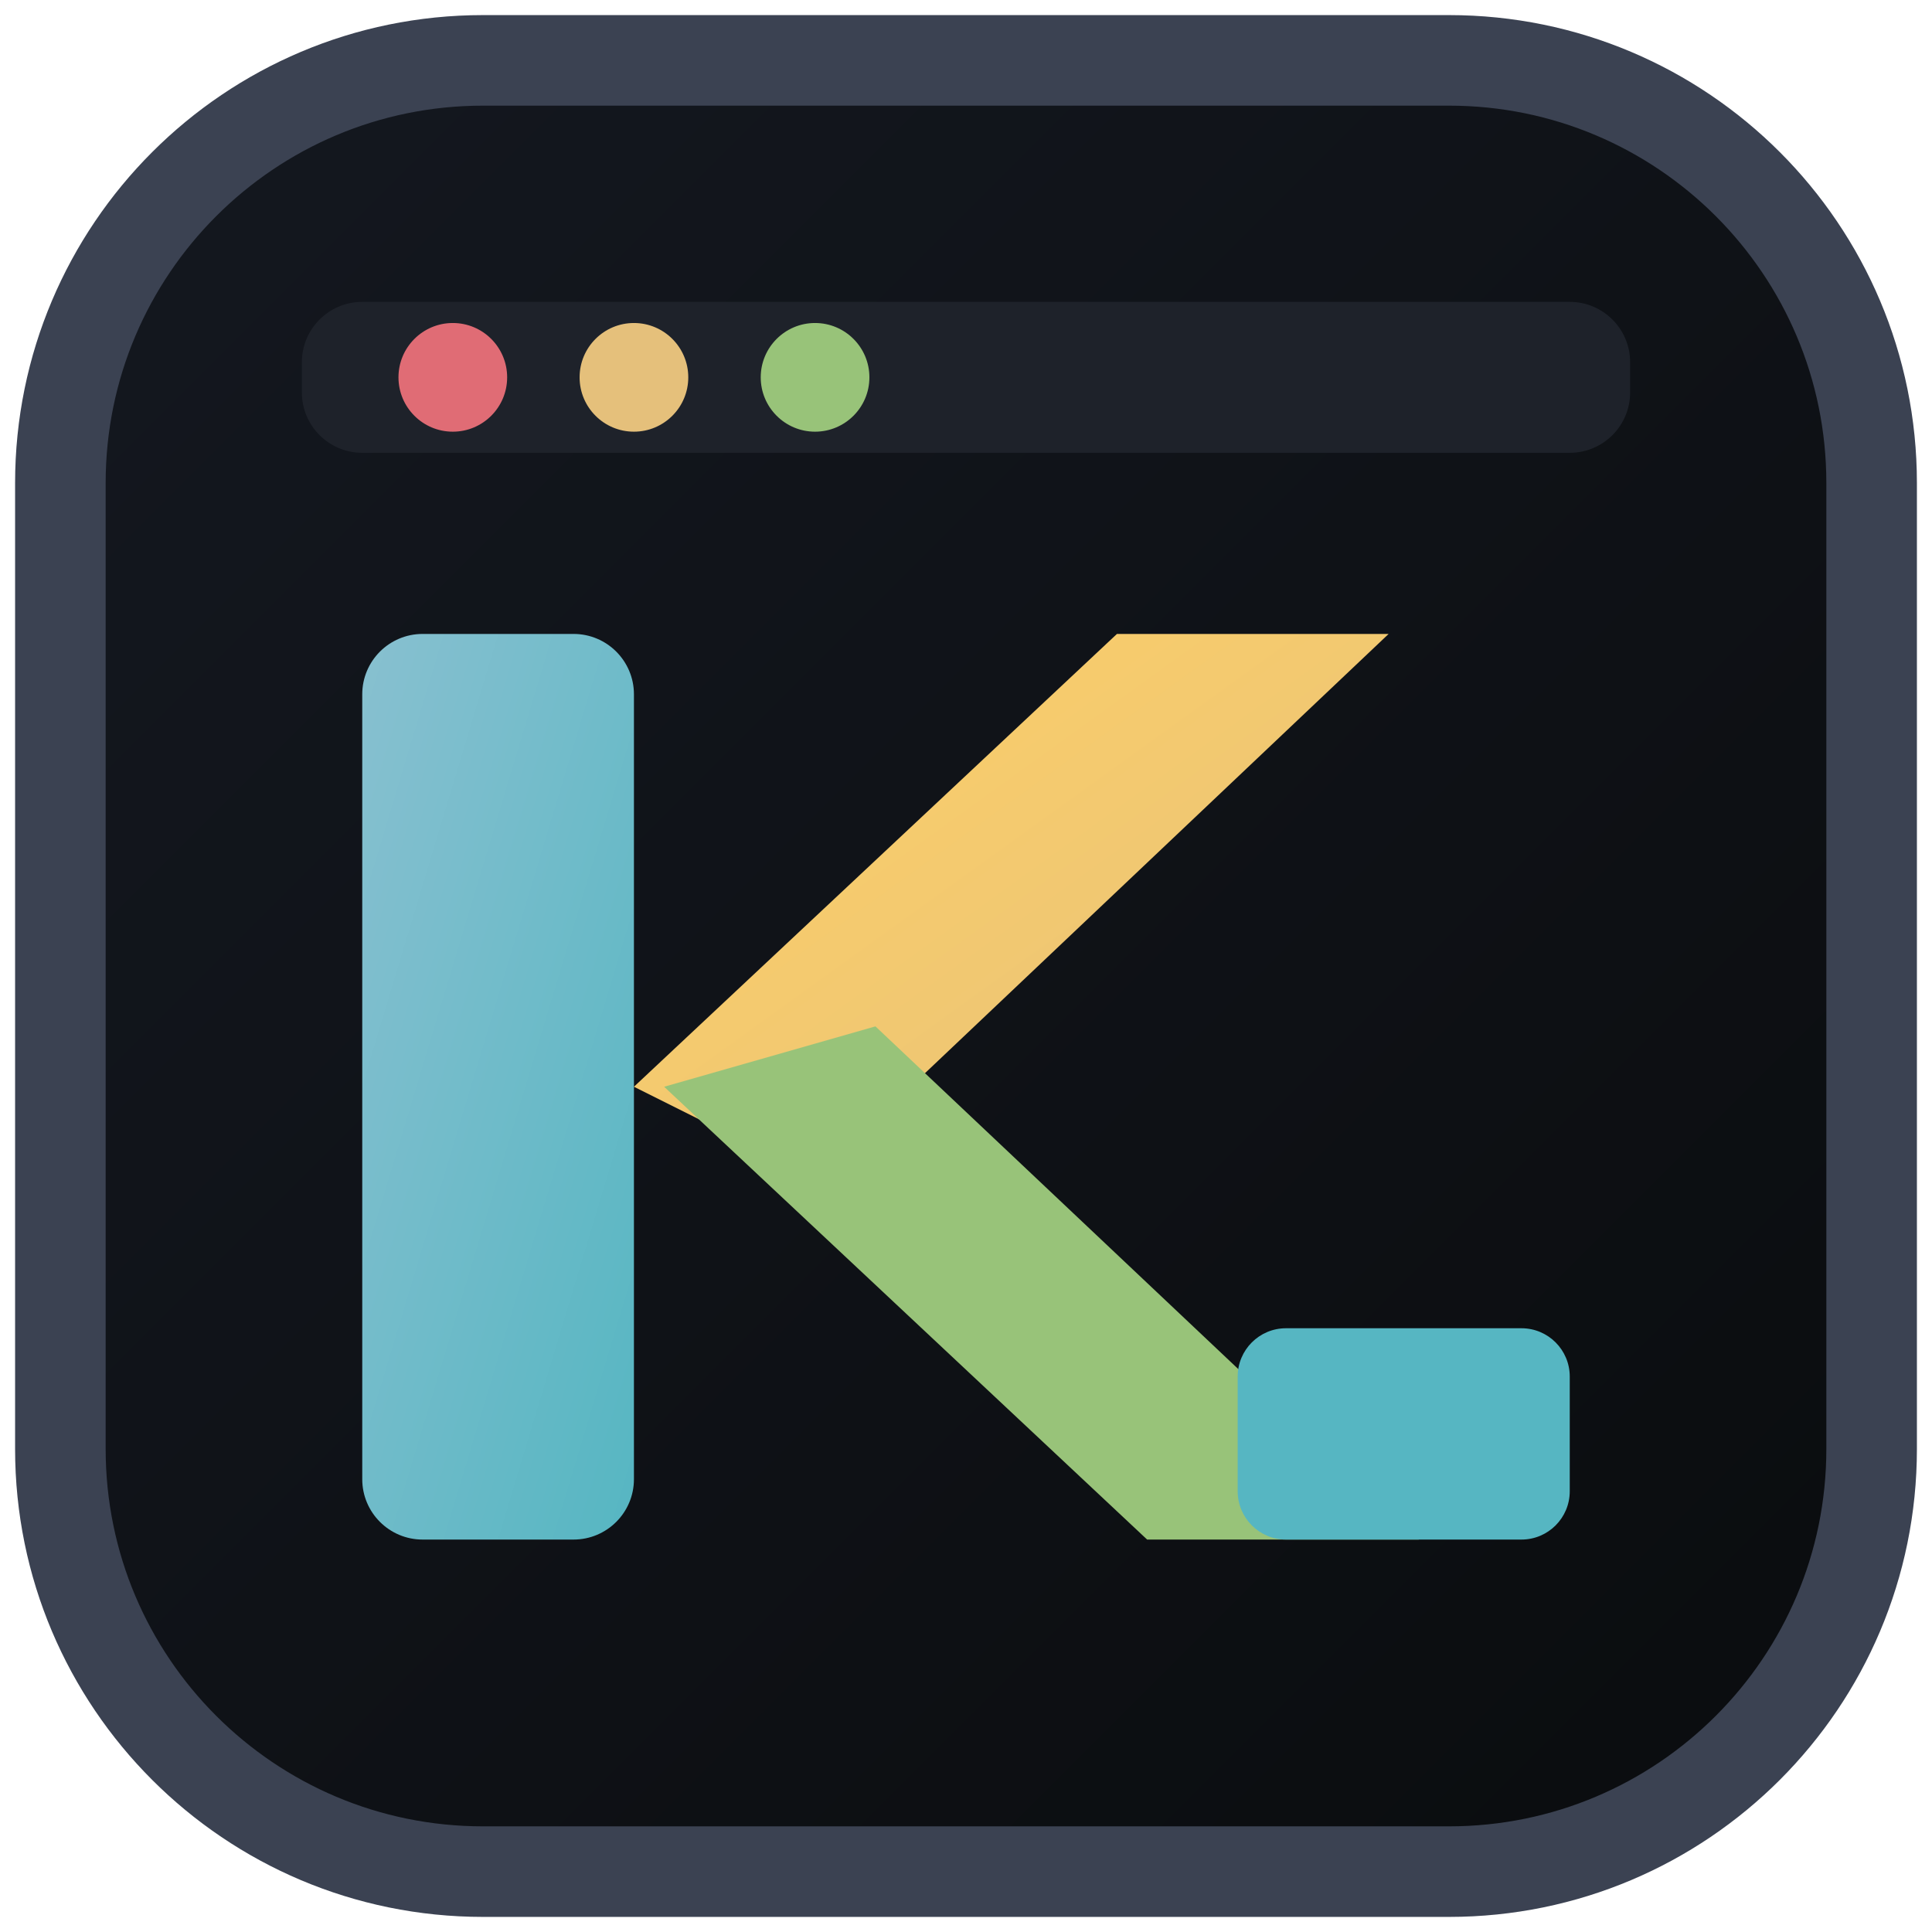
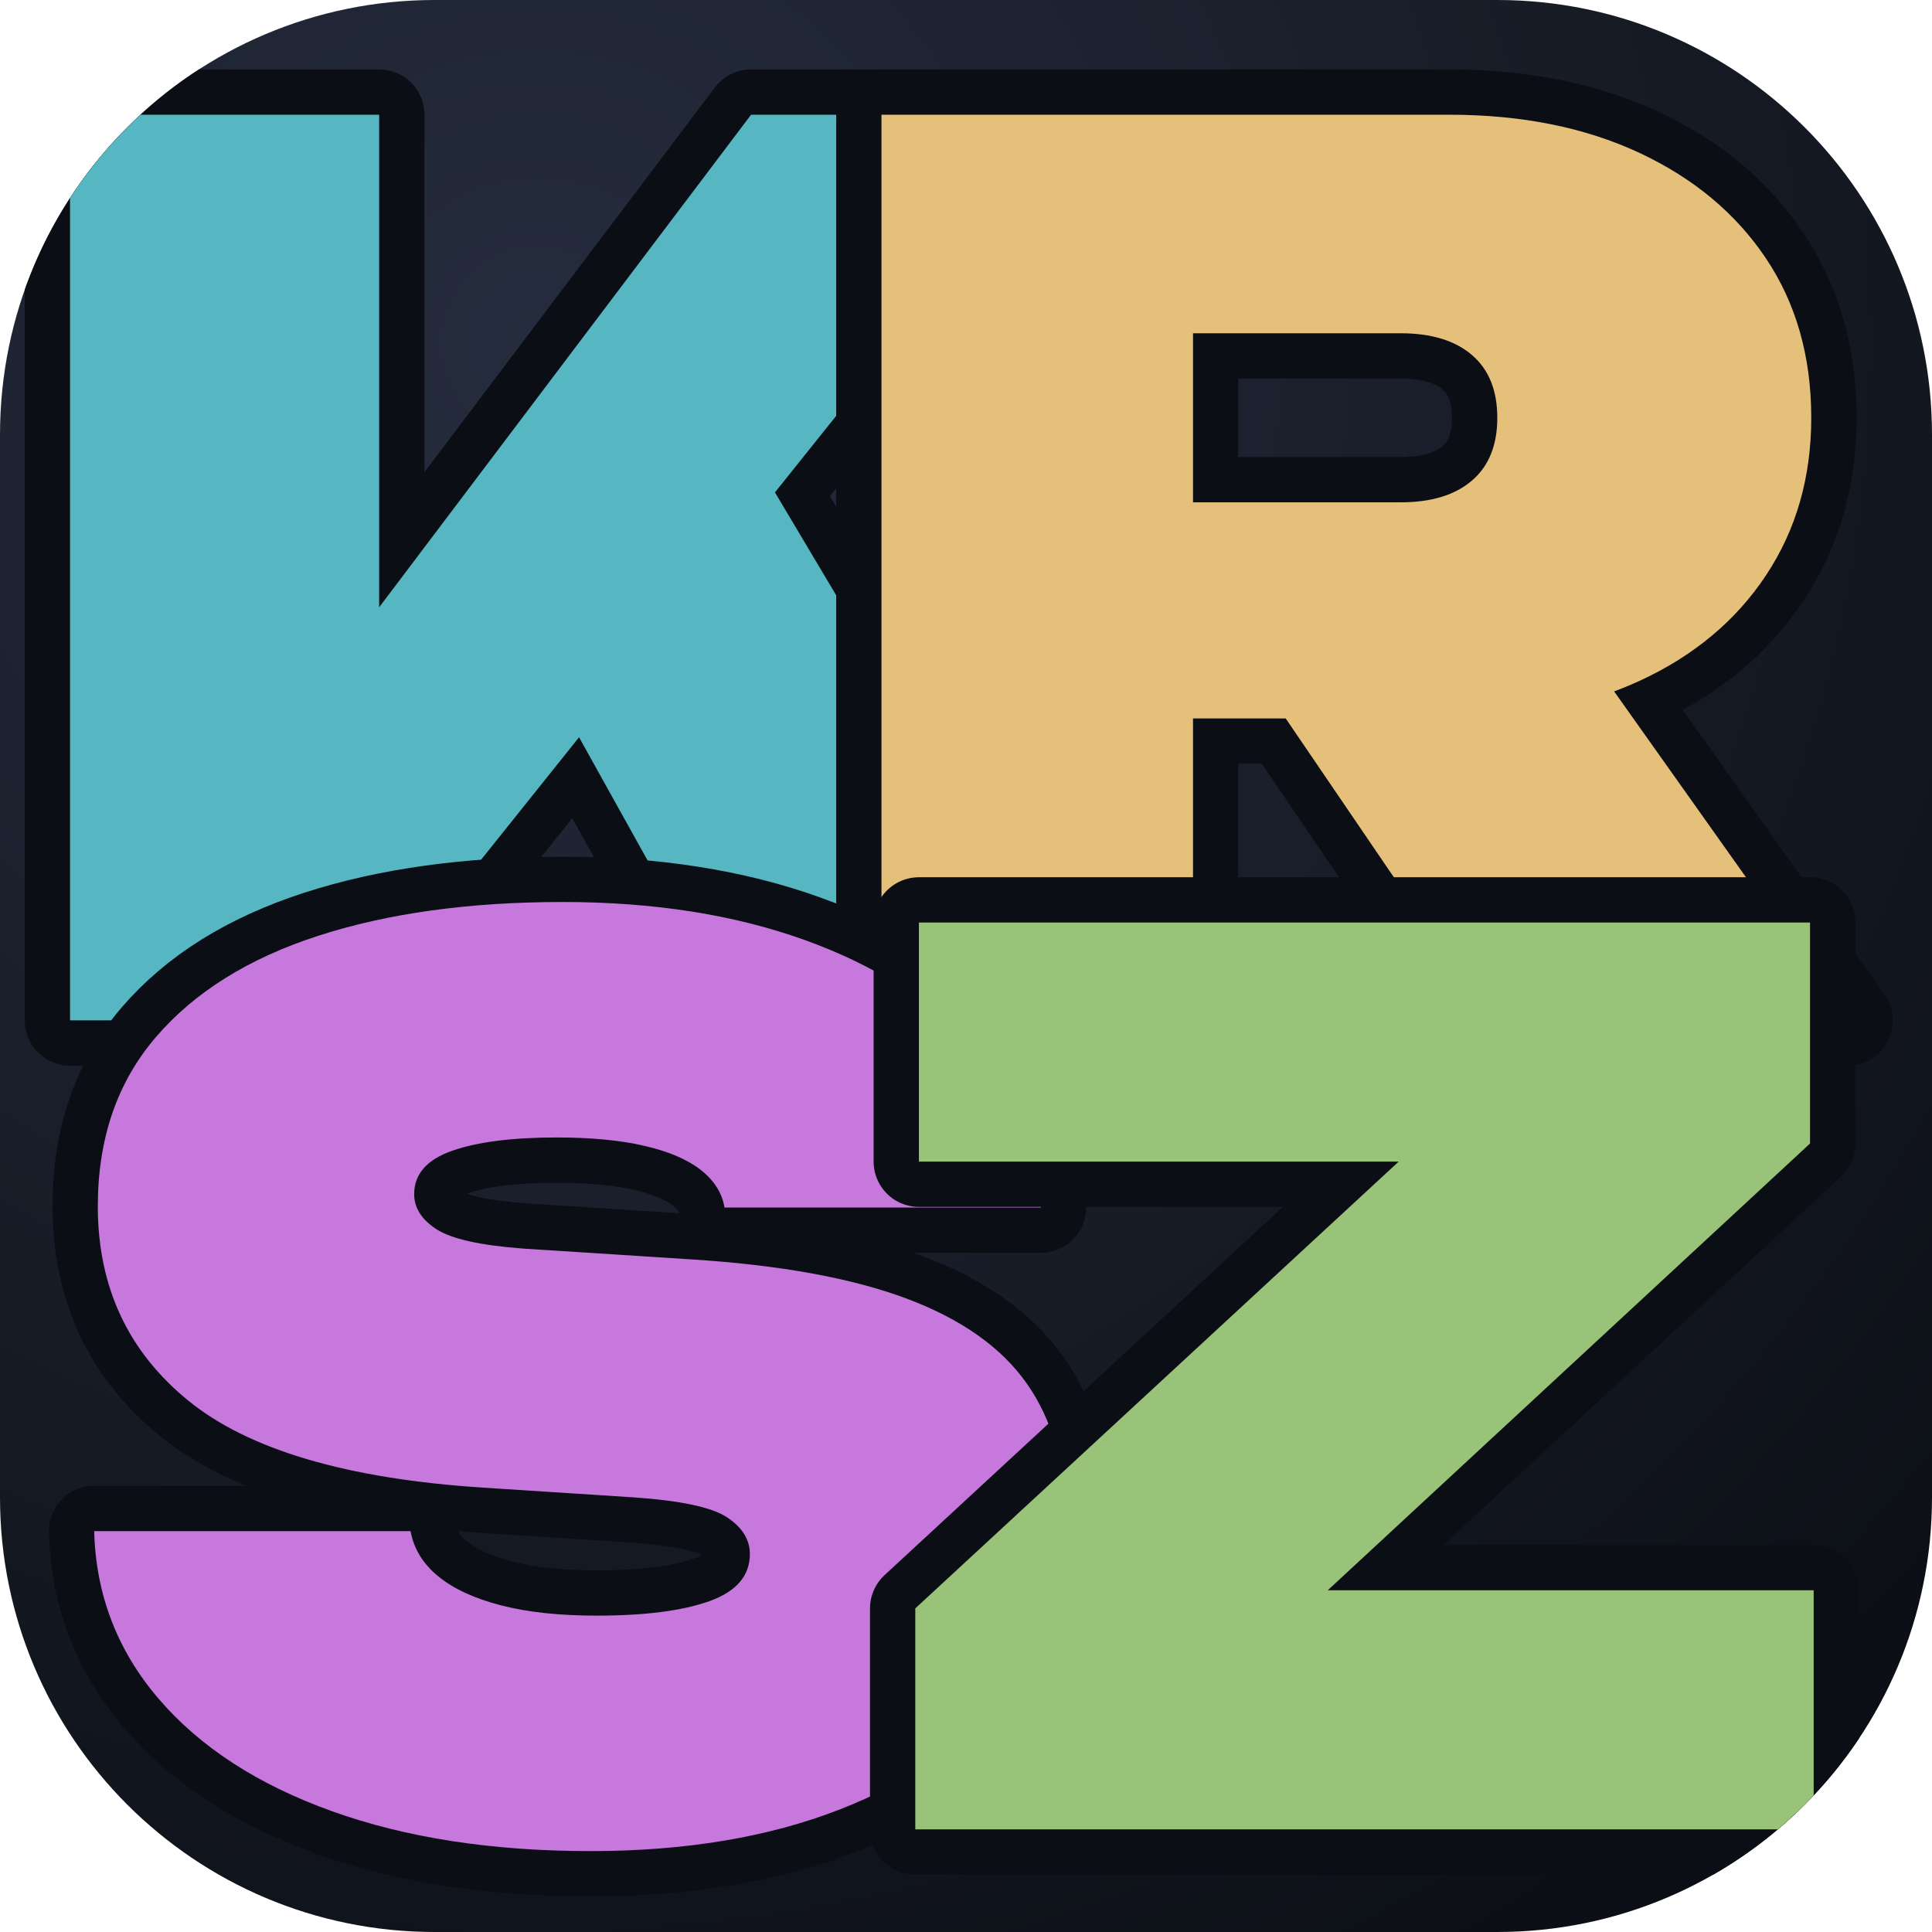
<svg xmlns="http://www.w3.org/2000/svg" viewBox="0 0 32 32">
  <defs>
-     <linearGradient id="bg" x1="0%" y1="0%" x2="100%" y2="100%">
-       <stop offset="0%" stop-color="#141820" />
-       <stop offset="100%" stop-color="#0a0c0e" />
-     </linearGradient>
-     <linearGradient id="cyan-glow" x1="0%" y1="0%" x2="100%" y2="100%">
-       <stop offset="0%" stop-color="#88c0d0" />
-       <stop offset="100%" stop-color="#56b6c2" />
-     </linearGradient>
-     <linearGradient id="amber-glow" x1="0%" y1="0%" x2="100%" y2="100%">
-       <stop offset="0%" stop-color="#ffd166" />
-       <stop offset="100%" stop-color="#e5c07b" />
-     </linearGradient>
+     <radialGradient id="krsz-bg" cx="28%" cy="18%" r="100%">
+       <stop offset="0" stop-color="#252c3d" />
+       <stop offset="1" stop-color="#0b0e14" />
+     </radialGradient>
+     <clipPath id="krsz-clip">
+       <rect width="32" height="32" rx="7.2" />
+     </clipPath>
  </defs>
-   <rect x="1" y="1" width="30" height="30" rx="7" fill="url(#bg)" stroke="#3b4252" stroke-width="1.5" />
-   <rect x="5" y="5" width="22" height="2.5" rx="1" fill="#1e222a" />
-   <circle cx="7.5" cy="6.25" r="0.9" fill="#e06c75" />
-   <circle cx="10.5" cy="6.25" r="0.9" fill="#e5c07b" />
-   <circle cx="13.5" cy="6.25" r="0.9" fill="#98c379" />
-   <rect x="6" y="10.5" width="4.5" height="15" rx="1" fill="url(#cyan-glow)" />
-   <path d="M10.5 18 L18.5 10.5 L23 10.5 L13.5 19.5 Z" fill="url(#amber-glow)" />
-   <path d="M11 18 L19 25.5 L23.5 25.5 L14.5 17 Z" fill="#98c379" />
-   <rect x="20.5" y="22" width="5.5" height="3.5" rx="0.8" fill="#56b6c2" />
+   <rect width="32" height="32" rx="7.2" fill="url(#krsz-bg)" />
+   <g clip-path="url(#krsz-clip)" stroke="#0b0e14" stroke-width="1.5" stroke-linejoin="round" paint-order="stroke">
+     <path fill="#56b6c2" d="M1.16 16.9V1.9H6.28V12.88L4.98 11.78L12.44 1.9H17.84L5.84 16.9ZM8.36 10 12.16 7.02 18.04 16.9H12.2Z" />
+     <path fill="#e5c07b" d="M18.16 8.32H23.2Q23.96 8.32 24.38 7.96Q24.8 7.6 24.8 6.92Q24.8 6.24 24.38 5.88Q23.96 5.52 23.2 5.52H17.44L19.76 3.2V16.9H14.6V1.9H24Q25.8 1.9 27.15 2.53Q28.5 3.16 29.25 4.28Q30 5.4 30 6.92Q30 8.4 29.25 9.53Q28.5 10.66 27.15 11.28Q25.8 11.9 24 11.9H18.16ZM19.92 9.88H25.62L30.6 16.9H24.7Z" />
+     <path fill="#c678dd" d="M1.56 25.36H6.8Q6.88 25.8 7.26 26.11Q7.64 26.42 8.3 26.59Q8.96 26.76 9.88 26.76Q11.08 26.76 11.75 26.52Q12.42 26.28 12.42 25.74Q12.42 25.38 12.04 25.13Q11.66 24.88 10.48 24.8L8 24.64Q4.62 24.42 3.12 23.2Q1.62 21.98 1.62 19.98Q1.62 18.3 2.58 17.18Q3.54 16.06 5.27 15.5Q7 14.94 9.32 14.94Q11.58 14.94 13.33 15.57Q15.08 16.2 16.11 17.34Q17.14 18.48 17.24 20H12Q11.94 19.64 11.61 19.38Q11.28 19.12 10.68 18.98Q10.08 18.84 9.22 18.84Q8.12 18.84 7.49 19.06Q6.86 19.28 6.86 19.78Q6.86 20.12 7.23 20.36Q7.6 20.6 8.66 20.68L11.46 20.86Q13.66 21 15.02 21.51Q16.38 22.02 17.01 22.92Q17.64 23.82 17.64 25.14Q17.64 26.8 16.66 28.04Q15.68 29.28 13.91 29.97Q12.14 30.66 9.78 30.66Q7.34 30.66 5.5 30Q3.66 29.34 2.63 28.14Q1.6 26.94 1.56 25.36Z" />
+     <path fill="#98c379" d="M15.16 30.3V26.64L24.14 18.34L28.02 19.24H15.22V15.28H29.98V18.94L21.02 27.24L17.7 26.34H30.04V30.3Z" />
+   </g>
</svg>
